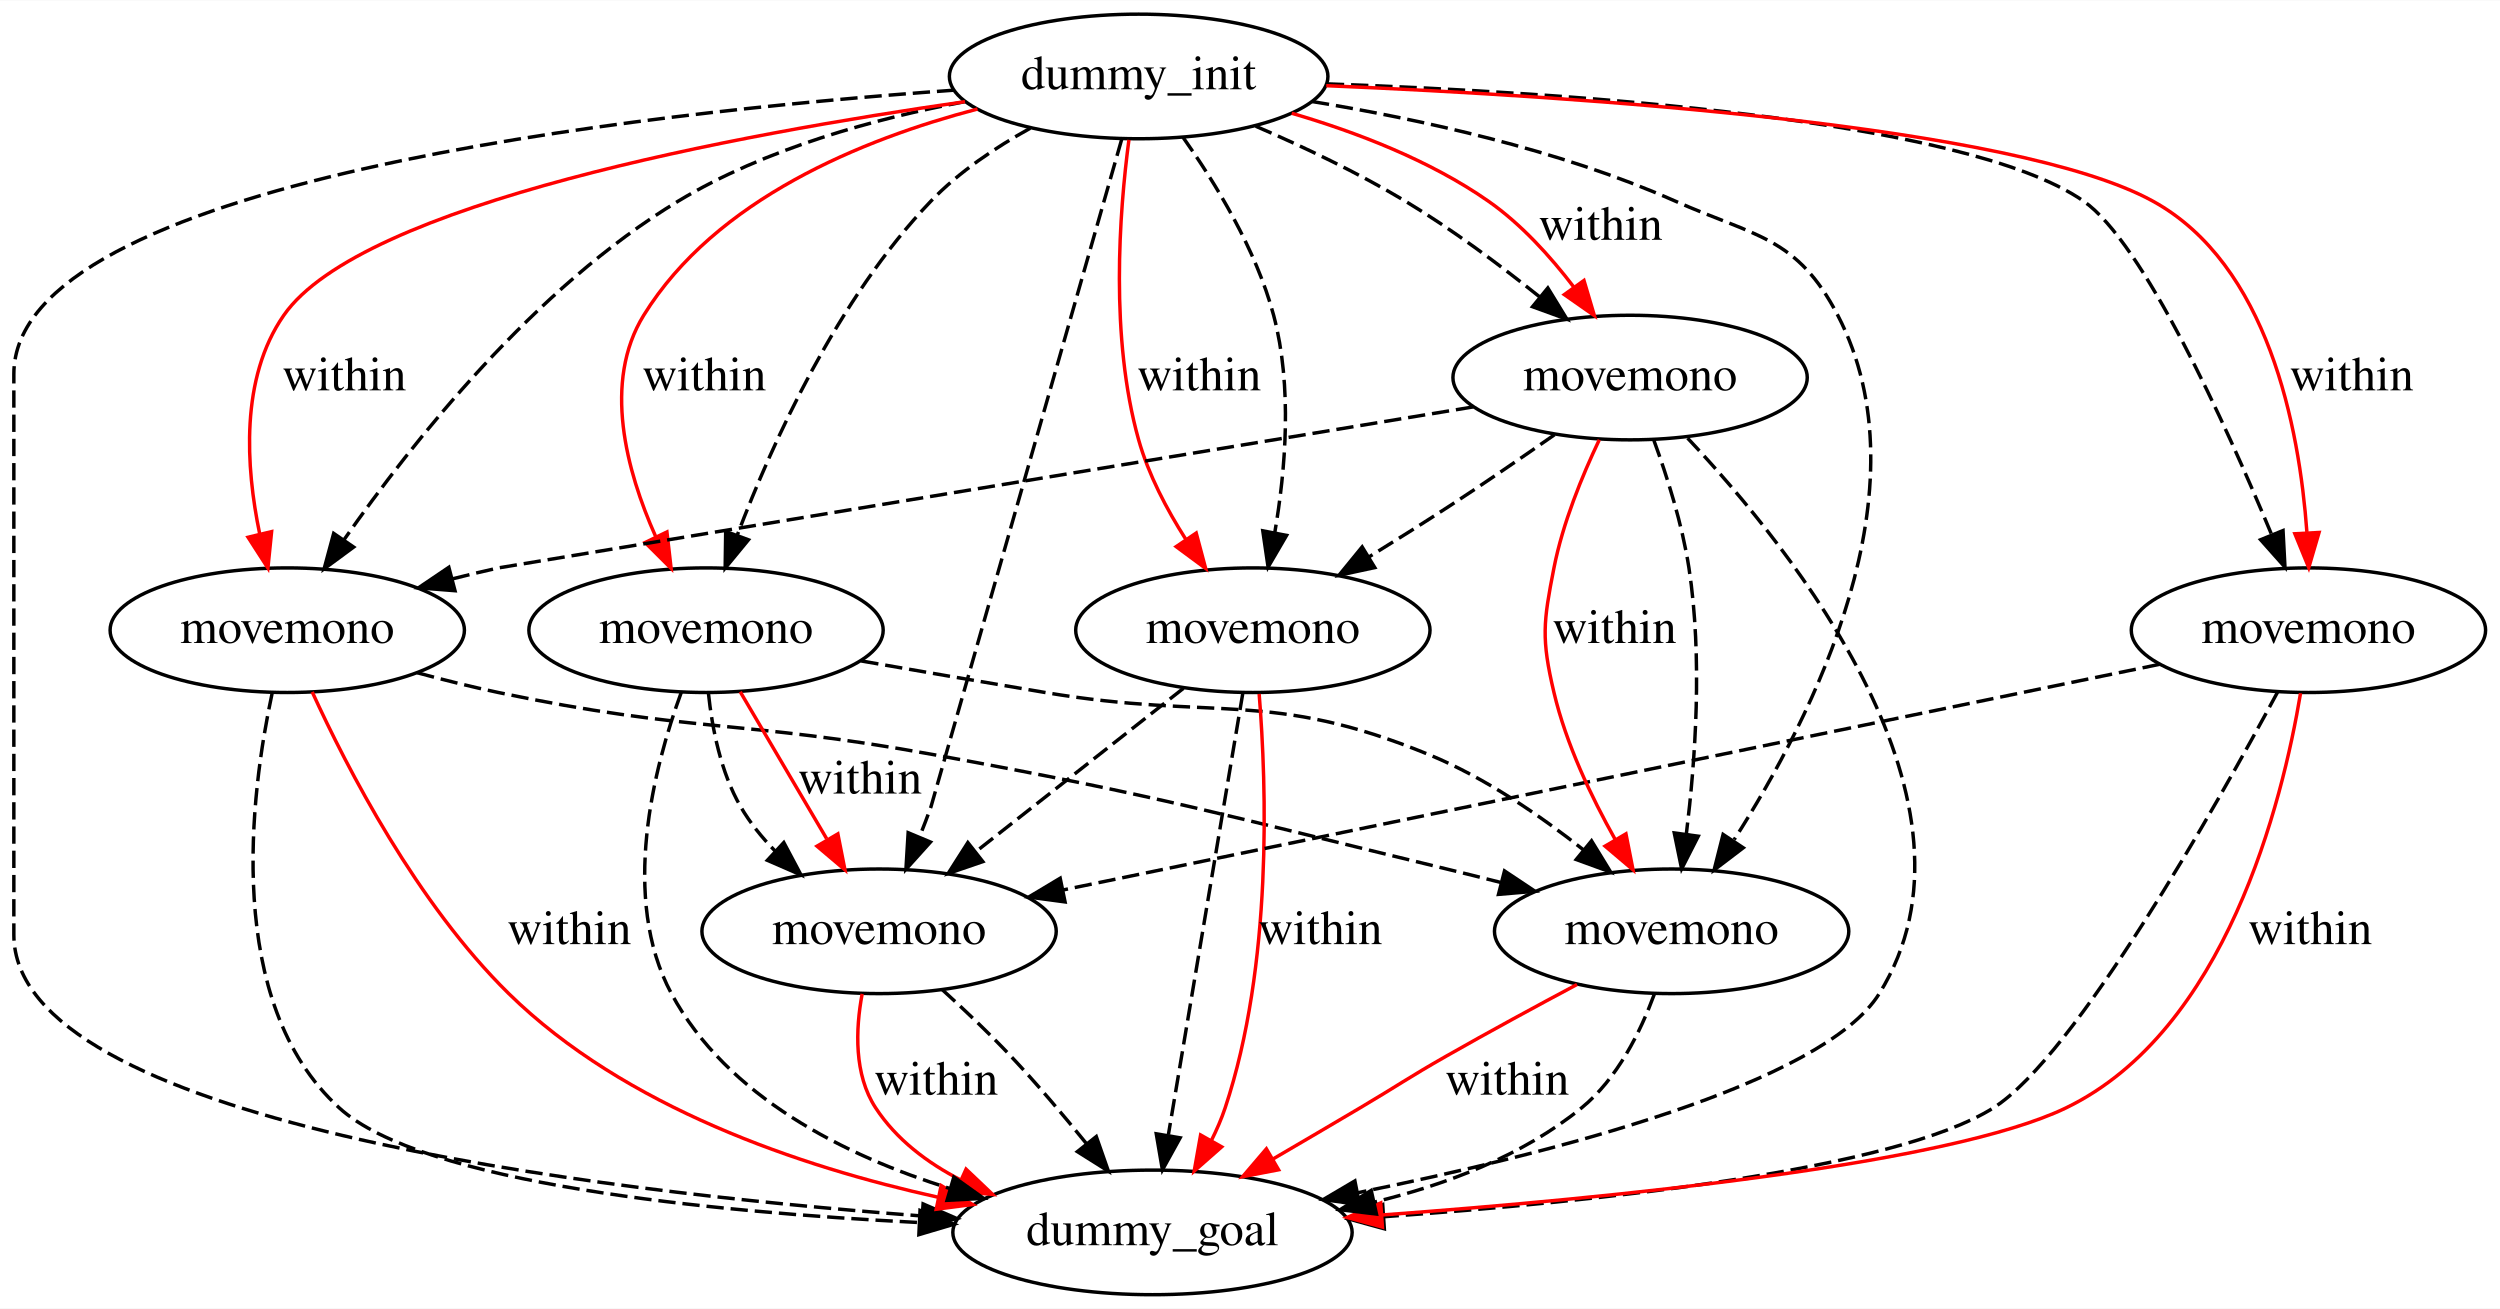
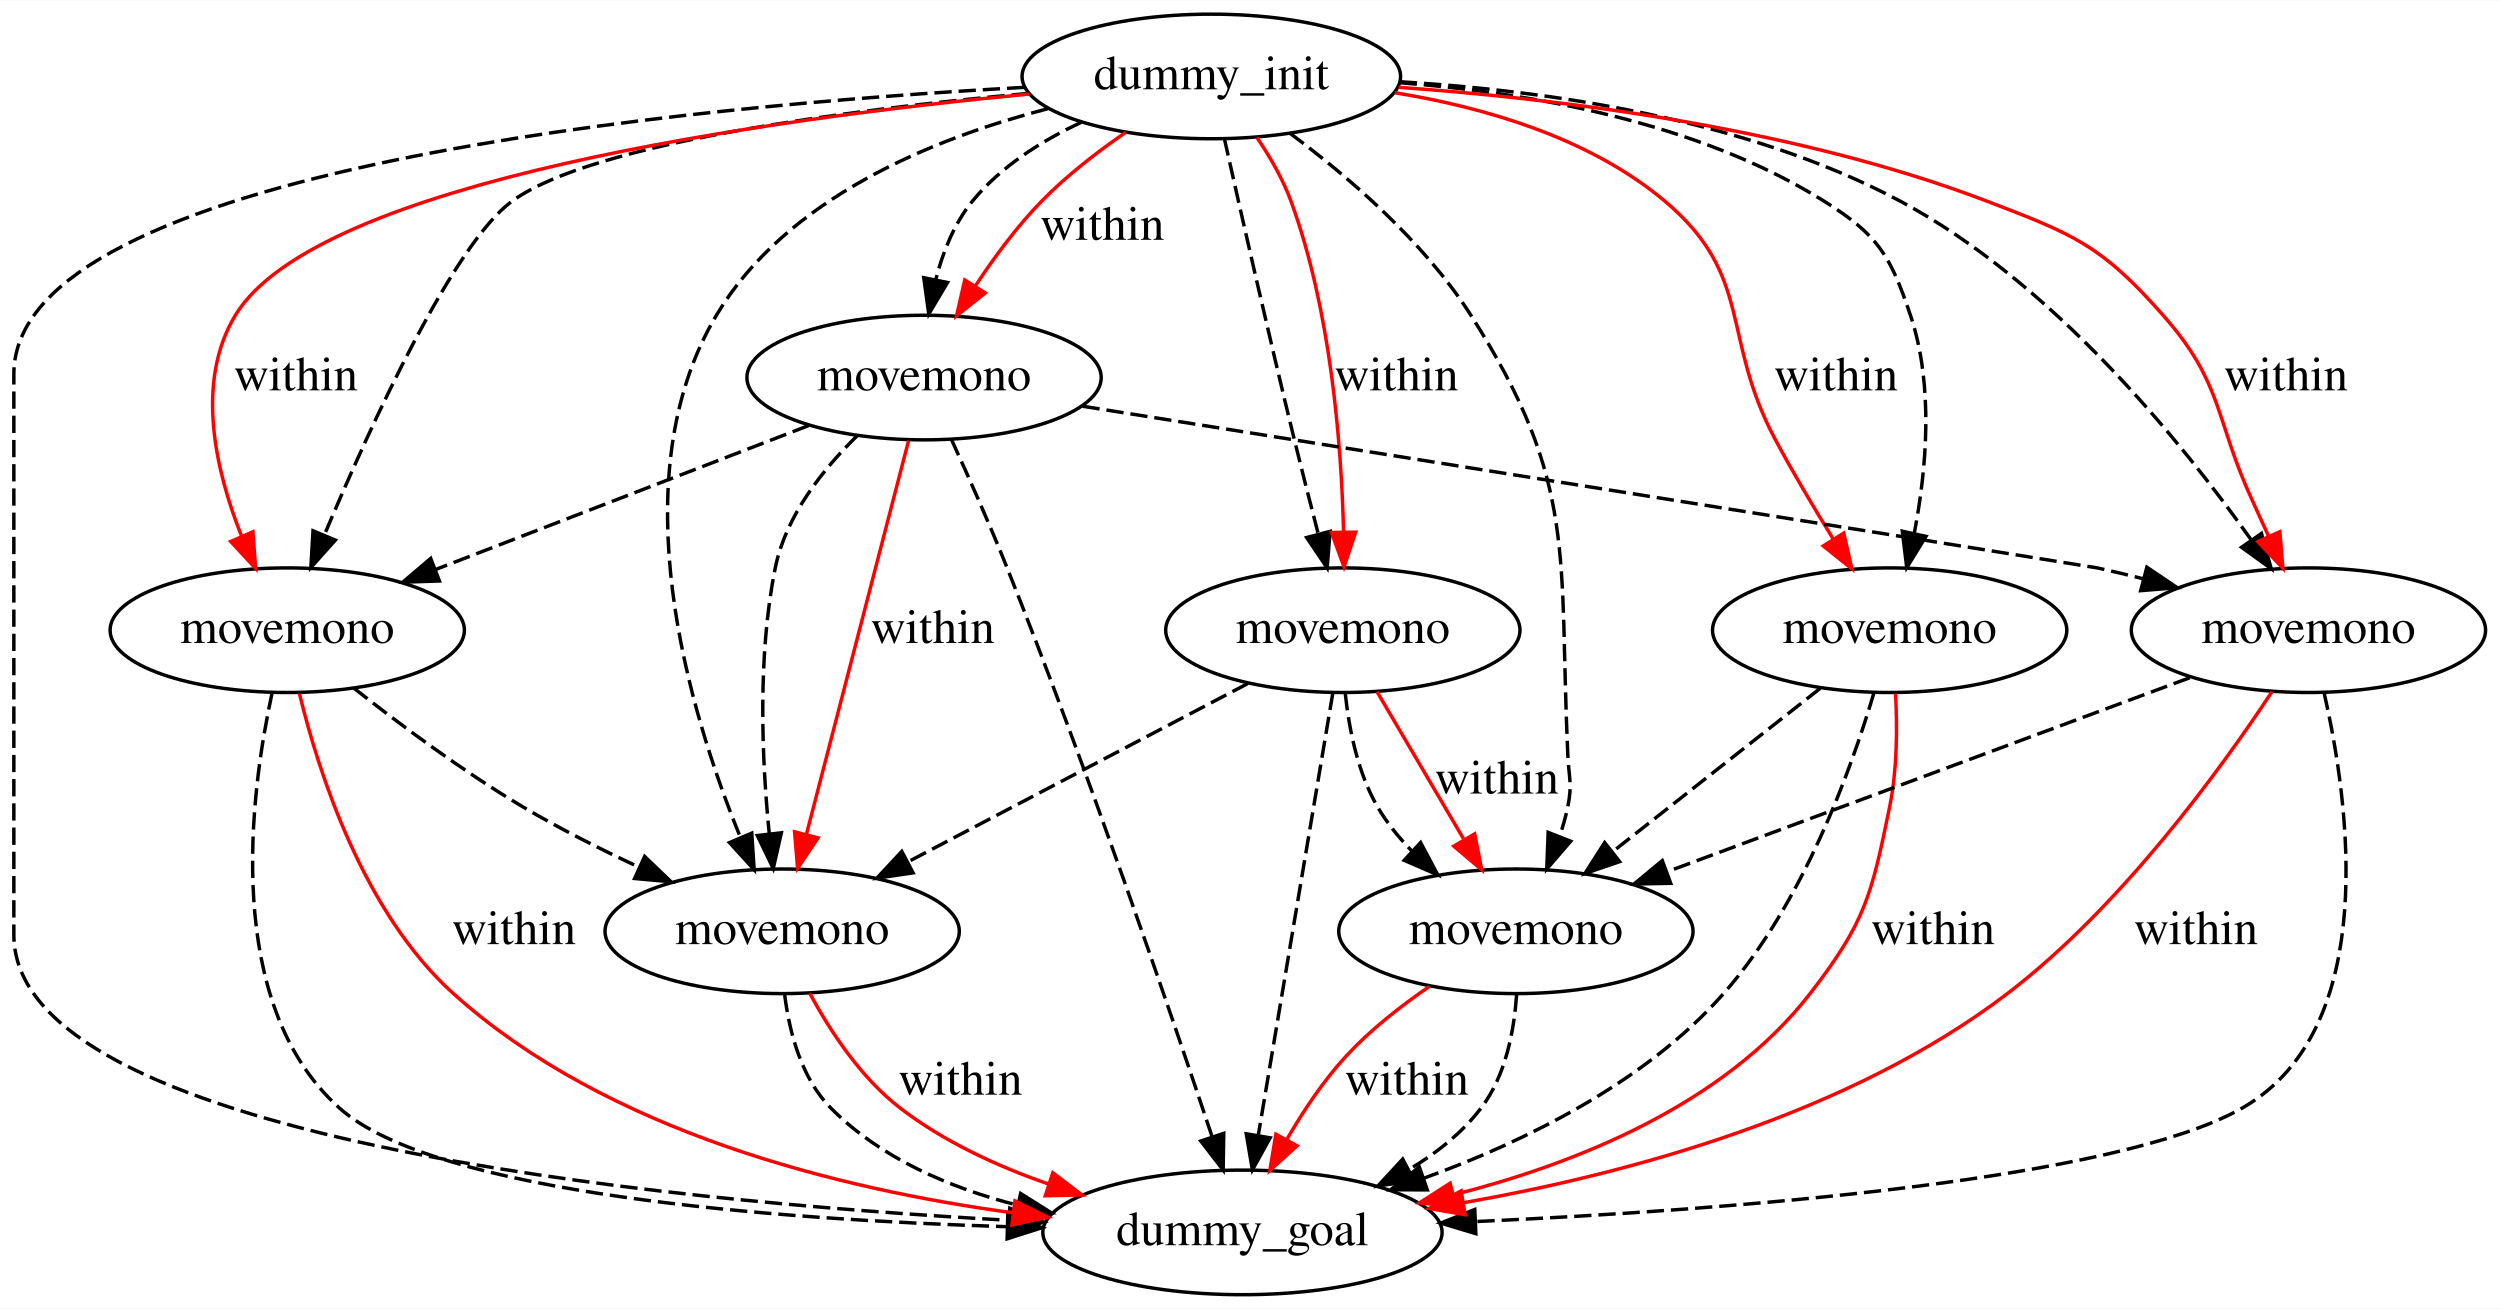
<svg xmlns="http://www.w3.org/2000/svg" width="722pt" height="378pt" viewBox="0.00 0.00 722.35 378.00">
  <g id="graph0" class="graph" transform="scale(1 1) rotate(0) translate(4 374)">
    <polygon fill="white" stroke="transparent" points="-4,4 -4,-374 718.35,-374 718.35,4 -4,4" />
    <g id="node1" class="node">
-       <ellipse fill="none" stroke="black" cx="325" cy="-352" rx="54.69" ry="18" />
-       <text text-anchor="middle" x="325" y="-348.3" font-family="Times,serif" font-size="14.00">dummy_init</text>
+       <ellipse fill="none" stroke="black" cx="346" cy="-352" rx="54.69" ry="18" />
+       <text text-anchor="middle" x="346" y="-348.3" font-family="Times,serif" font-size="14.00">dummy_init</text>
    </g>
    <g id="node2" class="node">
-       <ellipse fill="none" stroke="black" cx="329" cy="-18" rx="57.69" ry="18" />
-       <text text-anchor="middle" x="329" y="-14.3" font-family="Times,serif" font-size="14.00">dummy_goal</text>
+       <ellipse fill="none" stroke="black" cx="355" cy="-18" rx="57.69" ry="18" />
+       <text text-anchor="middle" x="355" y="-14.3" font-family="Times,serif" font-size="14.00">dummy_goal</text>
    </g>
-     <g id="edge10" class="edge">
-       <path fill="none" stroke="black" stroke-dasharray="5,2" d="M271.7,-348.04C179.5,-341.44 0,-321.48 0,-266 0,-266 0,-266 0,-104 0,-50.35 166.06,-30.03 262.22,-22.76" />
-       <polygon fill="black" stroke="black" points="262.72,-26.23 272.44,-22.02 262.22,-19.25 262.72,-26.23" />
+     <g id="edge5" class="edge">
+       <path fill="none" stroke="black" stroke-dasharray="5,2" d="M291.94,-348.85C194.62,-343.5 0,-325.38 0,-266 0,-266 0,-266 0,-104 0,-45.5 184.6,-27.17 287.56,-21.5" />
+       <polygon fill="black" stroke="black" points="287.77,-24.99 297.57,-20.97 287.4,-18 287.77,-24.99" />
    </g>
    <g id="node3" class="node">
+       <ellipse fill="none" stroke="black" cx="222" cy="-105" rx="51.19" ry="18" />
+       <text text-anchor="middle" x="222" y="-101.3" font-family="Times,serif" font-size="14.00">movemono</text>
+     </g>
+     <g id="edge16" class="edge">
+       <path fill="none" stroke="black" stroke-dasharray="5,2" d="M298.77,-342.69C265.39,-334.03 223.13,-316.77 203,-283 174.87,-235.8 194.98,-168.79 209.89,-132.25" />
+       <polygon fill="black" stroke="black" points="213.21,-133.37 213.91,-122.8 206.77,-130.63 213.21,-133.37" />
+     </g>
+     <g id="node4" class="node">
      <ellipse fill="none" stroke="black" cx="79" cy="-192" rx="51.19" ry="18" />
      <text text-anchor="middle" x="79" y="-188.3" font-family="Times,serif" font-size="14.00">movemono</text>
    </g>
-     <g id="edge19" class="edge">
-       <path fill="none" stroke="black" stroke-dasharray="5,2" d="M274.97,-344.75C248.84,-339.84 217.15,-331.16 192,-316 150.54,-291.01 115.1,-246.31 95.46,-218.23" />
-       <polygon fill="black" stroke="black" points="98.19,-216.02 89.65,-209.74 92.41,-219.97 98.19,-216.02" />
+     <g id="edge6" class="edge">
+       <path fill="none" stroke="black" stroke-dasharray="5,2" d="M293.25,-347.12C241.56,-342.4 167.26,-332.89 144,-316 127.09,-303.72 103.33,-251.81 89.71,-219.48" />
+       <polygon fill="black" stroke="black" points="92.9,-218.03 85.83,-210.14 86.44,-220.72 92.9,-218.03" />
    </g>
-     <g id="edge24" class="edge">
-       <path fill="none" stroke="red" d="M274.82,-344.72C209.33,-335.34 100.42,-315.22 78,-283 65.35,-264.82 67.02,-239.18 71.02,-219.91" />
-       <polygon fill="red" stroke="red" points="74.48,-220.49 73.41,-209.95 67.67,-218.86 74.48,-220.49" />
-       <text text-anchor="middle" x="95.5" y="-261.3" font-family="Times,serif" font-size="14.00">within</text>
-     </g>
-     <g id="node4" class="node">
-       <ellipse fill="none" stroke="black" cx="250" cy="-105" rx="51.19" ry="18" />
-       <text text-anchor="middle" x="250" y="-101.3" font-family="Times,serif" font-size="14.00">movemono</text>
-     </g>
-     <g id="edge9" class="edge">
-       <path fill="none" stroke="black" stroke-dasharray="5,2" d="M320.11,-333.87C305.83,-283.87 265.21,-141.59 265,-141 264,-138.2 262.89,-135.3 261.74,-132.42" />
-       <polygon fill="black" stroke="black" points="264.85,-130.79 257.76,-122.92 258.4,-133.49 264.85,-130.79" />
+     <g id="edge31" class="edge">
+       <path fill="none" stroke="red" d="M293.33,-346.92C218.43,-339.79 87.56,-321.94 64,-283 52.34,-263.73 58.26,-238.09 65.83,-219.11" />
+       <polygon fill="red" stroke="red" points="69.08,-220.43 69.86,-209.86 62.66,-217.64 69.08,-220.43" />
+       <text text-anchor="middle" x="81.5" y="-261.3" font-family="Times,serif" font-size="14.00">within</text>
    </g>
    <g id="node5" class="node">
-       <ellipse fill="none" stroke="black" cx="200" cy="-192" rx="51.19" ry="18" />
-       <text text-anchor="middle" x="200" y="-188.3" font-family="Times,serif" font-size="14.00">movemono</text>
+       <ellipse fill="none" stroke="black" cx="542" cy="-192" rx="51.19" ry="18" />
+       <text text-anchor="middle" x="542" y="-188.3" font-family="Times,serif" font-size="14.00">movemono</text>
    </g>
-     <g id="edge22" class="edge">
-       <path fill="none" stroke="black" stroke-dasharray="5,2" d="M293.68,-337.04C283.67,-331.51 273.1,-324.44 265,-316 238.02,-287.87 219.23,-246.32 209.02,-219.46" />
-       <polygon fill="black" stroke="black" points="212.26,-218.12 205.53,-209.94 205.68,-220.53 212.26,-218.12" />
+     <g id="edge19" class="edge">
+       <path fill="none" stroke="black" stroke-dasharray="5,2" d="M400.39,-350.19C437.43,-347.36 486.22,-339 523,-316 538.6,-306.24 542.14,-300.44 548,-283 554.84,-262.65 552.63,-238.28 549.11,-220.04" />
+       <polygon fill="black" stroke="black" points="552.49,-219.11 546.94,-210.08 545.65,-220.6 552.49,-219.11" />
    </g>
-     <g id="edge32" class="edge">
-       <path fill="none" stroke="red" d="M278.44,-342.59C245.16,-333.86 202.74,-316.56 182,-283 170.09,-263.72 176.96,-238.09 185.43,-219.11" />
-       <polygon fill="red" stroke="red" points="188.7,-220.39 189.91,-209.86 182.4,-217.34 188.7,-220.39" />
-       <text text-anchor="middle" x="199.5" y="-261.3" font-family="Times,serif" font-size="14.00">within</text>
+     <g id="edge33" class="edge">
+       <path fill="none" stroke="red" d="M399,-347.3C424.99,-343.07 455.28,-334.25 477,-316 502.88,-294.25 493.05,-276.8 509,-247 514.08,-237.51 520.1,-227.37 525.61,-218.48" />
+       <polygon fill="red" stroke="red" points="528.74,-220.07 531.09,-209.73 522.81,-216.35 528.74,-220.07" />
+       <text text-anchor="middle" x="526.5" y="-261.3" font-family="Times,serif" font-size="14.00">within</text>
    </g>
    <g id="node6" class="node">
-       <ellipse fill="none" stroke="black" cx="358" cy="-192" rx="51.19" ry="18" />
-       <text text-anchor="middle" x="358" y="-188.3" font-family="Times,serif" font-size="14.00">movemono</text>
-     </g>
-     <g id="edge18" class="edge">
-       <path fill="none" stroke="black" stroke-dasharray="5,2" d="M337.77,-334.49C347.08,-321.35 358.92,-302.07 364,-283 369.49,-262.38 367.44,-238.22 364.32,-220.12" />
-       <polygon fill="black" stroke="black" points="367.74,-219.39 362.4,-210.24 360.87,-220.72 367.74,-219.39" />
-     </g>
-     <g id="edge34" class="edge">
-       <path fill="none" stroke="red" d="M322.19,-333.68C319.41,-312.71 316.69,-276.55 325,-247 327.83,-236.95 333.1,-226.93 338.61,-218.29" />
-       <polygon fill="red" stroke="red" points="341.63,-220.08 344.36,-209.85 335.84,-216.15 341.63,-220.08" />
-       <text text-anchor="middle" x="342.5" y="-261.3" font-family="Times,serif" font-size="14.00">within</text>
-     </g>
-     <g id="node7" class="node">
      <ellipse fill="none" stroke="black" cx="663" cy="-192" rx="51.19" ry="18" />
      <text text-anchor="middle" x="663" y="-188.3" font-family="Times,serif" font-size="14.00">movemono</text>
    </g>
-     <g id="edge5" class="edge">
-       <path fill="none" stroke="black" stroke-dasharray="5,2" d="M379.38,-349.86C448.68,-347.43 563.64,-339.82 598,-316 615.18,-304.09 638.84,-252.05 652.37,-219.6" />
-       <polygon fill="black" stroke="black" points="655.66,-220.8 656.22,-210.22 649.18,-218.14 655.66,-220.8" />
+     <g id="edge12" class="edge">
+       <path fill="none" stroke="black" stroke-dasharray="5,2" d="M400.48,-350.47C442.24,-347.99 500.12,-339.94 545,-316 589.01,-292.52 626.22,-246.63 646.51,-218.03" />
+       <polygon fill="black" stroke="black" points="649.43,-219.96 652.25,-209.75 643.67,-215.97 649.43,-219.96" />
+     </g>
+     <g id="edge27" class="edge">
+       <path fill="none" stroke="red" d="M400.11,-348.86C446.52,-345.56 514.47,-337.2 570,-316 595.22,-306.37 603.15,-303.25 621,-283 638.62,-263.02 635.81,-253.17 647,-229 648.48,-225.8 650.01,-222.43 651.52,-219.08" />
+       <polygon fill="red" stroke="red" points="654.74,-220.46 655.62,-209.9 648.35,-217.6 654.74,-220.46" />
+       <text text-anchor="middle" x="656.5" y="-261.3" font-family="Times,serif" font-size="14.00">within</text>
+     </g>
+     <g id="node7" class="node">
+       <ellipse fill="none" stroke="black" cx="434" cy="-105" rx="51.19" ry="18" />
+       <text text-anchor="middle" x="434" y="-101.3" font-family="Times,serif" font-size="14.00">movemono</text>
+     </g>
+     <g id="edge17" class="edge">
+       <path fill="none" stroke="black" stroke-dasharray="5,2" d="M368.7,-335.6C385.37,-323.2 407.41,-304.35 421,-283 452.05,-234.25 446.33,-213.74 449,-156 449.31,-149.34 450.34,-147.53 449,-141 448.41,-138.15 447.59,-135.24 446.62,-132.38" />
+       <polygon fill="black" stroke="black" points="449.84,-131.02 442.92,-123 443.33,-133.58 449.84,-131.02" />
+     </g>
+     <g id="node8" class="node">
+       <ellipse fill="none" stroke="black" cx="384" cy="-192" rx="51.19" ry="18" />
+       <text text-anchor="middle" x="384" y="-188.3" font-family="Times,serif" font-size="14.00">movemono</text>
+     </g>
+     <g id="edge21" class="edge">
+       <path fill="none" stroke="black" stroke-dasharray="5,2" d="M349.77,-334.03C354.38,-313.42 362.5,-277.6 370,-247 372.16,-238.17 374.62,-228.56 376.87,-219.93" />
+       <polygon fill="black" stroke="black" points="380.32,-220.56 379.47,-209.99 373.55,-218.78 380.32,-220.56" />
+     </g>
+     <g id="edge28" class="edge">
+       <path fill="none" stroke="red" d="M359.15,-334.4C362.92,-328.84 366.65,-322.42 369,-316 380.53,-284.54 383.58,-245.83 384.21,-220.34" />
+       <polygon fill="red" stroke="red" points="387.71,-220.33 384.34,-210.28 380.71,-220.24 387.71,-220.33" />
+       <text text-anchor="middle" x="399.5" y="-261.3" font-family="Times,serif" font-size="14.00">within</text>
+     </g>
+     <g id="node9" class="node">
+       <ellipse fill="none" stroke="black" cx="263" cy="-265" rx="51.19" ry="18" />
+       <text text-anchor="middle" x="263" y="-261.3" font-family="Times,serif" font-size="14.00">movemono</text>
+     </g>
+     <g id="edge9" class="edge">
+       <path fill="none" stroke="black" stroke-dasharray="5,2" d="M308.42,-338.76C296.93,-333.38 285.18,-325.97 277,-316 271.69,-309.53 268.39,-301.18 266.34,-293.16" />
+       <polygon fill="black" stroke="black" points="269.77,-292.46 264.36,-283.35 262.91,-293.85 269.77,-292.46" />
+     </g>
+     <g id="edge26" class="edge">
+       <path fill="none" stroke="red" d="M321.23,-335.83C313.02,-330.17 304.16,-323.33 297,-316 289.89,-308.72 283.29,-299.79 277.83,-291.49" />
+       <polygon fill="red" stroke="red" points="280.68,-289.45 272.39,-282.85 274.76,-293.18 280.68,-289.45" />
+       <text text-anchor="middle" x="314.5" y="-304.8" font-family="Times,serif" font-size="14.00">within</text>
+     </g>
+     <g id="edge3" class="edge">
+       <path fill="none" stroke="black" stroke-dasharray="5,2" d="M222.73,-86.61C224.08,-75.89 227.51,-62.6 236,-54 250.36,-39.45 270.45,-30.87 290.03,-25.85" />
+       <polygon fill="black" stroke="black" points="290.91,-29.24 299.88,-23.59 289.35,-22.41 290.91,-29.24" />
+     </g>
+     <g id="edge30" class="edge">
+       <path fill="none" stroke="red" d="M229.96,-87.09C235.8,-76.28 244.69,-62.72 256,-54 268.55,-44.32 284,-37.18 298.93,-31.97" />
+       <polygon fill="red" stroke="red" points="300.2,-35.24 308.63,-28.82 298.03,-28.58 300.2,-35.24" />
+       <text text-anchor="middle" x="273.5" y="-57.8" font-family="Times,serif" font-size="14.00">within</text>
+     </g>
+     <g id="edge18" class="edge">
+       <path fill="none" stroke="black" stroke-dasharray="5,2" d="M74.64,-173.98C68.23,-144.51 60.4,-84.26 94,-54 121.59,-29.16 219.22,-21.75 286.92,-19.65" />
+       <polygon fill="black" stroke="black" points="287.2,-23.15 297.1,-19.37 287,-16.15 287.2,-23.15" />
+     </g>
+     <g id="edge32" class="edge">
+       <path fill="none" stroke="red" d="M82.51,-173.74C88.06,-150.8 100.99,-110.42 127,-87 171.51,-46.92 238.75,-30.42 288.69,-23.66" />
+       <polygon fill="red" stroke="red" points="289.27,-27.11 298.75,-22.39 288.39,-20.17 289.27,-27.11" />
+       <text text-anchor="middle" x="144.5" y="-101.3" font-family="Times,serif" font-size="14.00">within</text>
+     </g>
+     <g id="edge2" class="edge">
+       <path fill="none" stroke="black" stroke-dasharray="5,2" d="M98.23,-175.27C111.47,-164.84 129.73,-151.24 147,-141 157.62,-134.7 169.56,-128.69 180.74,-123.48" />
+       <polygon fill="black" stroke="black" points="182.26,-126.63 189.91,-119.3 179.36,-120.26 182.26,-126.63" />
+     </g>
+     <g id="edge10" class="edge">
+       <path fill="none" stroke="black" stroke-dasharray="5,2" d="M537.43,-173.81C530.84,-151.66 516.9,-112.94 494,-87 471.24,-61.21 436.48,-44.21 407.41,-33.66" />
+       <polygon fill="black" stroke="black" points="408.4,-30.29 397.8,-30.32 406.1,-36.91 408.4,-30.29" />
+     </g>
+     <g id="edge24" class="edge">
+       <path fill="none" stroke="red" d="M543.69,-173.7C544.22,-164 544.19,-151.72 542,-141 536.78,-115.44 534.98,-107.62 519,-87 494.14,-54.94 451.49,-37.87 415.92,-28.85" />
+       <polygon fill="red" stroke="red" points="416.63,-25.42 406.09,-26.52 415.01,-32.23 416.63,-25.42" />
+       <text text-anchor="middle" x="554.5" y="-101.3" font-family="Times,serif" font-size="14.00">within</text>
+     </g>
+     <g id="edge20" class="edge">
+       <path fill="none" stroke="black" stroke-dasharray="5,2" d="M521.94,-175.21C505.04,-161.91 480.69,-142.74 461.89,-127.95" />
+       <polygon fill="black" stroke="black" points="463.98,-125.14 453.95,-121.7 459.65,-130.64 463.98,-125.14" />
+     </g>
+     <g id="edge8" class="edge">
+       <path fill="none" stroke="black" stroke-dasharray="5,2" d="M667.53,-173.9C674.68,-142.55 683.98,-76.97 644,-54 607.43,-32.99 495.71,-24.5 422.37,-21.13" />
+       <polygon fill="black" stroke="black" points="422.43,-17.63 412.28,-20.69 422.12,-24.63 422.43,-17.63" />
+     </g>
+     <g id="edge34" class="edge">
+       <path fill="none" stroke="red" d="M652.47,-174.24C637.7,-151.87 608.93,-112.14 576,-87 530.22,-52.05 466.34,-34.92 419.02,-26.61" />
+       <polygon fill="red" stroke="red" points="419.33,-23.11 408.89,-24.92 418.18,-30.02 419.33,-23.11" />
+       <text text-anchor="middle" x="630.5" y="-101.3" font-family="Times,serif" font-size="14.00">within</text>
+     </g>
+     <g id="edge14" class="edge">
+       <path fill="none" stroke="black" stroke-dasharray="5,2" d="M628.72,-178.27C588.46,-163.33 521.63,-138.53 477.7,-122.22" />
+       <polygon fill="black" stroke="black" points="478.74,-118.87 468.14,-118.67 476.3,-125.43 478.74,-118.87" />
+     </g>
+     <g id="edge1" class="edge">
+       <path fill="none" stroke="black" stroke-dasharray="5,2" d="M434.21,-86.72C433.5,-76.31 431.07,-63.31 424,-54 418.51,-46.77 411.11,-40.92 403.2,-36.22" />
+       <polygon fill="black" stroke="black" points="404.58,-33 394.11,-31.4 401.3,-39.18 404.58,-33" />
+     </g>
+     <g id="edge35" class="edge">
+       <path fill="none" stroke="red" d="M408.99,-89.06C400.76,-83.42 391.95,-76.53 385,-69 378.41,-61.87 372.55,-53.06 367.8,-44.84" />
+       <polygon fill="red" stroke="red" points="370.79,-43.01 362.92,-35.92 364.65,-46.37 370.79,-43.01" />
+       <text text-anchor="middle" x="402.5" y="-57.8" font-family="Times,serif" font-size="14.00">within</text>
+     </g>
+     <g id="edge11" class="edge">
+       <path fill="none" stroke="black" stroke-dasharray="5,2" d="M381.11,-173.88C376.08,-144 365.64,-82.11 359.6,-46.27" />
+       <polygon fill="black" stroke="black" points="362.99,-45.33 357.87,-36.05 356.09,-46.49 362.99,-45.33" />
+     </g>
+     <g id="edge23" class="edge">
+       <path fill="none" stroke="black" stroke-dasharray="5,2" d="M356.52,-176.58C329.56,-162.43 288.27,-140.77 258.56,-125.18" />
+       <polygon fill="black" stroke="black" points="259.83,-121.89 249.35,-120.35 256.57,-128.09 259.83,-121.89" />
+     </g>
+     <g id="edge22" class="edge">
+       <path fill="none" stroke="black" stroke-dasharray="5,2" d="M384.69,-173.82C385.75,-163.7 388.24,-150.96 394,-141 396.65,-136.43 400.11,-132.15 403.9,-128.26" />
+       <polygon fill="black" stroke="black" points="406.47,-130.65 411.44,-121.29 401.72,-125.51 406.47,-130.65" />
+     </g>
+     <g id="edge29" class="edge">
+       <path fill="none" stroke="red" d="M393.88,-174.21C401,-162.1 410.75,-145.53 418.85,-131.76" />
+       <polygon fill="red" stroke="red" points="422.09,-133.15 424.14,-122.76 416.06,-129.6 422.09,-133.15" />
+       <text text-anchor="middle" x="428.5" y="-144.8" font-family="Times,serif" font-size="14.00">within</text>
+     </g>
+     <g id="edge13" class="edge">
+       <path fill="none" stroke="black" stroke-dasharray="5,2" d="M270.9,-247.12C275.75,-236.54 281.98,-222.58 287,-210 310.16,-152.04 333.86,-82.73 346.24,-45.61" />
+       <polygon fill="black" stroke="black" points="349.59,-46.62 349.42,-36.02 342.95,-44.41 349.59,-46.62" />
+     </g>
+     <g id="edge7" class="edge">
+       <path fill="none" stroke="black" stroke-dasharray="5,2" d="M243.78,-248.28C233.79,-238.54 223.04,-225.04 220,-210 214.83,-184.37 216.14,-154.47 218.26,-133.33" />
+       <polygon fill="black" stroke="black" points="221.77,-133.47 219.42,-123.14 214.82,-132.68 221.77,-133.47" />
    </g>
    <g id="edge25" class="edge">
-       <path fill="none" stroke="red" d="M379.2,-349.33C452.34,-346.27 578.09,-337.91 618,-316 651.38,-297.68 660.34,-250.71 662.55,-220.4" />
-       <polygon fill="red" stroke="red" points="666.07,-220.24 663.09,-210.07 659.08,-219.87 666.07,-220.24" />
-       <text text-anchor="middle" x="675.5" y="-261.3" font-family="Times,serif" font-size="14.00">within</text>
-     </g>
-     <g id="node8" class="node">
-       <ellipse fill="none" stroke="black" cx="479" cy="-105" rx="51.19" ry="18" />
-       <text text-anchor="middle" x="479" y="-101.3" font-family="Times,serif" font-size="14.00">movemono</text>
+       <path fill="none" stroke="red" d="M258.53,-246.79C251.42,-219.37 237.45,-165.53 228.99,-132.96" />
+       <polygon fill="red" stroke="red" points="232.36,-131.99 226.46,-123.19 225.58,-133.75 232.36,-131.99" />
+       <text text-anchor="middle" x="265.5" y="-188.3" font-family="Times,serif" font-size="14.00">within</text>
    </g>
    <g id="edge15" class="edge">
-       <path fill="none" stroke="black" stroke-dasharray="5,2" d="M375.08,-344.76C406.23,-339.66 446.58,-330.81 480,-316 503.34,-305.66 515.23,-305.65 527,-283 553.08,-232.82 519.86,-167.06 497.08,-131.5" />
-       <polygon fill="black" stroke="black" points="499.7,-129.13 491.27,-122.72 493.87,-132.99 499.7,-129.13" />
-     </g>
-     <g id="node9" class="node">
-       <ellipse fill="none" stroke="black" cx="467" cy="-265" rx="51.19" ry="18" />
-       <text text-anchor="middle" x="467" y="-261.3" font-family="Times,serif" font-size="14.00">movemono</text>
-     </g>
-     <g id="edge12" class="edge">
-       <path fill="none" stroke="black" stroke-dasharray="5,2" d="M358.82,-337.62C372.58,-331.68 388.41,-324.17 402,-316 415.45,-307.91 429.37,-297.52 440.86,-288.31" />
-       <polygon fill="black" stroke="black" points="443.23,-290.89 448.76,-281.85 438.8,-285.47 443.23,-290.89" />
-     </g>
-     <g id="edge29" class="edge">
-       <path fill="none" stroke="red" d="M369.24,-341.37C387.87,-335.92 409.1,-327.78 426,-316 435.49,-309.38 443.99,-299.99 450.75,-291.13" />
-       <polygon fill="red" stroke="red" points="453.67,-293.06 456.68,-282.9 447.99,-288.97 453.67,-293.06" />
-       <text text-anchor="middle" x="458.5" y="-304.8" font-family="Times,serif" font-size="14.00">within</text>
-     </g>
-     <g id="edge20" class="edge">
-       <path fill="none" stroke="black" stroke-dasharray="5,2" d="M74.68,-174.03C68.35,-144.64 60.62,-84.51 94,-54 117.89,-32.17 200.79,-23.95 261.38,-20.86" />
-       <polygon fill="black" stroke="black" points="261.83,-24.34 271.66,-20.37 261.5,-17.35 261.83,-24.34" />
-     </g>
-     <g id="edge30" class="edge">
-       <path fill="none" stroke="red" d="M86.21,-174.16C96.33,-152.04 116.52,-112.98 143,-87 176.49,-54.15 227.11,-37 267.1,-28.15" />
-       <polygon fill="red" stroke="red" points="267.94,-31.54 277.01,-26.07 266.51,-24.69 267.94,-31.54" />
-       <text text-anchor="middle" x="160.5" y="-101.3" font-family="Times,serif" font-size="14.00">within</text>
-     </g>
-     <g id="edge2" class="edge">
-       <path fill="none" stroke="black" stroke-dasharray="5,2" d="M116.56,-179.71C124.27,-177.62 132.36,-175.6 140,-174 195.36,-162.38 210.35,-166.16 266,-156 332.3,-143.89 348.5,-138.86 414,-123 419.04,-121.78 424.3,-120.47 429.53,-119.14" />
-       <polygon fill="black" stroke="black" points="430.71,-122.45 439.53,-116.57 428.97,-115.67 430.71,-122.45" />
-     </g>
-     <g id="edge11" class="edge">
-       <path fill="none" stroke="black" stroke-dasharray="5,2" d="M268.28,-88.11C274.7,-82.29 281.84,-75.52 288,-69 295.51,-61.04 303.25,-51.89 309.95,-43.61" />
-       <polygon fill="black" stroke="black" points="312.76,-45.7 316.26,-35.7 307.29,-41.34 312.76,-45.7" />
-     </g>
-     <g id="edge28" class="edge">
-       <path fill="none" stroke="red" d="M245.11,-86.92C243.19,-76.59 242.73,-63.59 249,-54 254.97,-44.87 263.91,-38.11 273.67,-33.1" />
-       <polygon fill="red" stroke="red" points="275.13,-36.28 282.81,-28.98 272.25,-29.9 275.13,-36.28" />
-       <text text-anchor="middle" x="266.5" y="-57.8" font-family="Times,serif" font-size="14.00">within</text>
-     </g>
-     <g id="edge21" class="edge">
-       <path fill="none" stroke="black" stroke-dasharray="5,2" d="M192.84,-174.01C184.92,-152.41 175.13,-114.63 190,-87 206.08,-57.11 240.14,-40.17 270.52,-30.66" />
-       <polygon fill="black" stroke="black" points="271.6,-33.99 280.22,-27.83 269.64,-27.27 271.6,-33.99" />
-     </g>
-     <g id="edge23" class="edge">
-       <path fill="none" stroke="black" stroke-dasharray="5,2" d="M200.69,-173.82C201.75,-163.7 204.24,-150.96 210,-141 212.65,-136.43 216.11,-132.15 219.9,-128.26" />
-       <polygon fill="black" stroke="black" points="222.47,-130.65 227.44,-121.29 217.72,-125.51 222.47,-130.65" />
-     </g>
-     <g id="edge33" class="edge">
-       <path fill="none" stroke="red" d="M209.88,-174.21C217,-162.1 226.75,-145.53 234.85,-131.76" />
-       <polygon fill="red" stroke="red" points="238.09,-133.15 240.14,-122.76 232.06,-129.6 238.09,-133.15" />
-       <text text-anchor="middle" x="244.5" y="-144.8" font-family="Times,serif" font-size="14.00">within</text>
-     </g>
-     <g id="edge1" class="edge">
-       <path fill="none" stroke="black" stroke-dasharray="5,2" d="M244.87,-183.11C261.54,-180.21 280.63,-176.91 298,-174 347.29,-165.73 362.78,-175.02 409,-156 425.09,-149.38 441.03,-138.43 453.62,-128.46" />
-       <polygon fill="black" stroke="black" points="455.86,-131.15 461.39,-122.11 451.43,-125.74 455.86,-131.15" />
-     </g>
-     <g id="edge16" class="edge">
-       <path fill="none" stroke="black" stroke-dasharray="5,2" d="M355.11,-173.88C350.08,-144 339.64,-82.11 333.6,-46.27" />
-       <polygon fill="black" stroke="black" points="336.99,-45.33 331.87,-36.05 330.09,-46.49 336.99,-45.33" />
-     </g>
-     <g id="edge27" class="edge">
-       <path fill="none" stroke="red" d="M359.82,-173.59C361.97,-147.03 363.71,-95.14 350,-54 348.95,-50.84 347.57,-47.66 346.03,-44.58" />
-       <polygon fill="red" stroke="red" points="349,-42.72 341.05,-35.72 342.9,-46.15 349,-42.72" />
-       <text text-anchor="middle" x="377.5" y="-101.3" font-family="Times,serif" font-size="14.00">within</text>
-     </g>
-     <g id="edge17" class="edge">
-       <path fill="none" stroke="black" stroke-dasharray="5,2" d="M337.94,-175.21C321.04,-161.91 296.69,-142.74 277.89,-127.95" />
-       <polygon fill="black" stroke="black" points="279.98,-125.14 269.95,-121.7 275.65,-130.64 279.98,-125.14" />
-     </g>
-     <g id="edge3" class="edge">
-       <path fill="none" stroke="black" stroke-dasharray="5,2" d="M654.11,-174.16C636.22,-140.95 595.59,-68.91 572,-54 543.5,-35.98 457.44,-26.87 395.83,-22.53" />
-       <polygon fill="black" stroke="black" points="395.99,-19.04 385.78,-21.85 395.52,-26.02 395.99,-19.04" />
-     </g>
-     <g id="edge31" class="edge">
-       <path fill="none" stroke="red" d="M660.72,-173.79C655.45,-142.24 639.15,-76.36 593,-54 559.16,-37.61 461.75,-27.92 395.21,-23.03" />
-       <polygon fill="red" stroke="red" points="395.44,-19.54 385.22,-22.31 394.95,-26.52 395.44,-19.54" />
-       <text text-anchor="middle" x="663.5" y="-101.3" font-family="Times,serif" font-size="14.00">within</text>
+       <path fill="none" stroke="black" stroke-dasharray="5,2" d="M229.68,-251.14C199.42,-239.47 154.63,-222.18 121.75,-209.5" />
+       <polygon fill="black" stroke="black" points="122.97,-206.22 112.38,-205.88 120.45,-212.75 122.97,-206.22" />
    </g>
    <g id="edge4" class="edge">
-       <path fill="none" stroke="black" stroke-dasharray="5,2" d="M619.97,-182.14C543.91,-166.49 385.95,-133.98 303.19,-116.95" />
-       <polygon fill="black" stroke="black" points="303.74,-113.49 293.24,-114.9 302.33,-120.34 303.74,-113.49" />
-     </g>
-     <g id="edge14" class="edge">
-       <path fill="none" stroke="black" stroke-dasharray="5,2" d="M474.02,-86.88C470.01,-75.99 463.32,-62.4 453,-54 436,-40.16 413.85,-31.79 392.98,-26.73" />
-       <polygon fill="black" stroke="black" points="393.71,-23.3 383.19,-24.56 392.2,-30.14 393.71,-23.3" />
-     </g>
-     <g id="edge26" class="edge">
-       <path fill="none" stroke="red" d="M451.65,-89.63C439.98,-83.41 426.25,-75.97 414,-69 402.74,-62.59 400.15,-60.6 389,-54 380.84,-49.17 372.04,-44.01 363.76,-39.18" />
-       <polygon fill="red" stroke="red" points="365.43,-36.1 355.03,-34.09 361.91,-42.15 365.43,-36.1" />
-       <text text-anchor="middle" x="431.5" y="-57.8" font-family="Times,serif" font-size="14.00">within</text>
-     </g>
-     <g id="edge13" class="edge">
-       <path fill="none" stroke="black" stroke-dasharray="5,2" d="M483.61,-247.5C514.12,-215.12 573,-141.64 539,-87 522.77,-60.91 444.46,-40.82 388.22,-29.45" />
-       <polygon fill="black" stroke="black" points="388.84,-26.01 378.35,-27.5 387.48,-32.88 388.84,-26.01" />
-     </g>
-     <g id="edge6" class="edge">
-       <path fill="none" stroke="black" stroke-dasharray="5,2" d="M421.6,-256.51C331.88,-241.7 140.43,-210.1 140,-210 135.66,-209.04 131.16,-207.96 126.67,-206.82" />
-       <polygon fill="black" stroke="black" points="127.47,-203.41 116.91,-204.25 125.69,-210.18 127.47,-203.41" />
-     </g>
-     <g id="edge7" class="edge">
-       <path fill="none" stroke="black" stroke-dasharray="5,2" d="M445.17,-248.49C435.94,-242.04 425.02,-234.54 415,-228 407.44,-223.07 399.21,-217.9 391.42,-213.1" />
-       <polygon fill="black" stroke="black" points="393.23,-210.1 382.88,-207.87 389.58,-216.07 393.23,-210.1" />
-     </g>
-     <g id="edge8" class="edge">
-       <path fill="none" stroke="black" stroke-dasharray="5,2" d="M473.89,-246.81C477.71,-236.36 482.06,-222.63 484,-210 487.98,-184.14 485.86,-154.27 483.26,-133.19" />
-       <polygon fill="black" stroke="black" points="486.7,-132.48 481.89,-123.04 479.76,-133.42 486.7,-132.48" />
-     </g>
-     <g id="edge35" class="edge">
-       <path fill="none" stroke="red" d="M458.1,-247.02C453.16,-236.64 447.53,-222.91 445,-210 441.92,-194.3 441.32,-189.57 445,-174 448.5,-159.16 455.77,-143.86 462.69,-131.54" />
-       <polygon fill="red" stroke="red" points="465.8,-133.16 467.85,-122.76 459.77,-129.61 465.8,-133.16" />
-       <text text-anchor="middle" x="462.5" y="-188.3" font-family="Times,serif" font-size="14.00">within</text>
+       <path fill="none" stroke="black" stroke-dasharray="5,2" d="M308.78,-256.72C400.93,-242.08 600.21,-210.39 602,-210 606.35,-209.05 610.84,-207.98 615.33,-206.84" />
+       <polygon fill="black" stroke="black" points="616.31,-210.21 625.1,-204.28 614.53,-203.43 616.31,-210.21" />
    </g>
  </g>
</svg>
